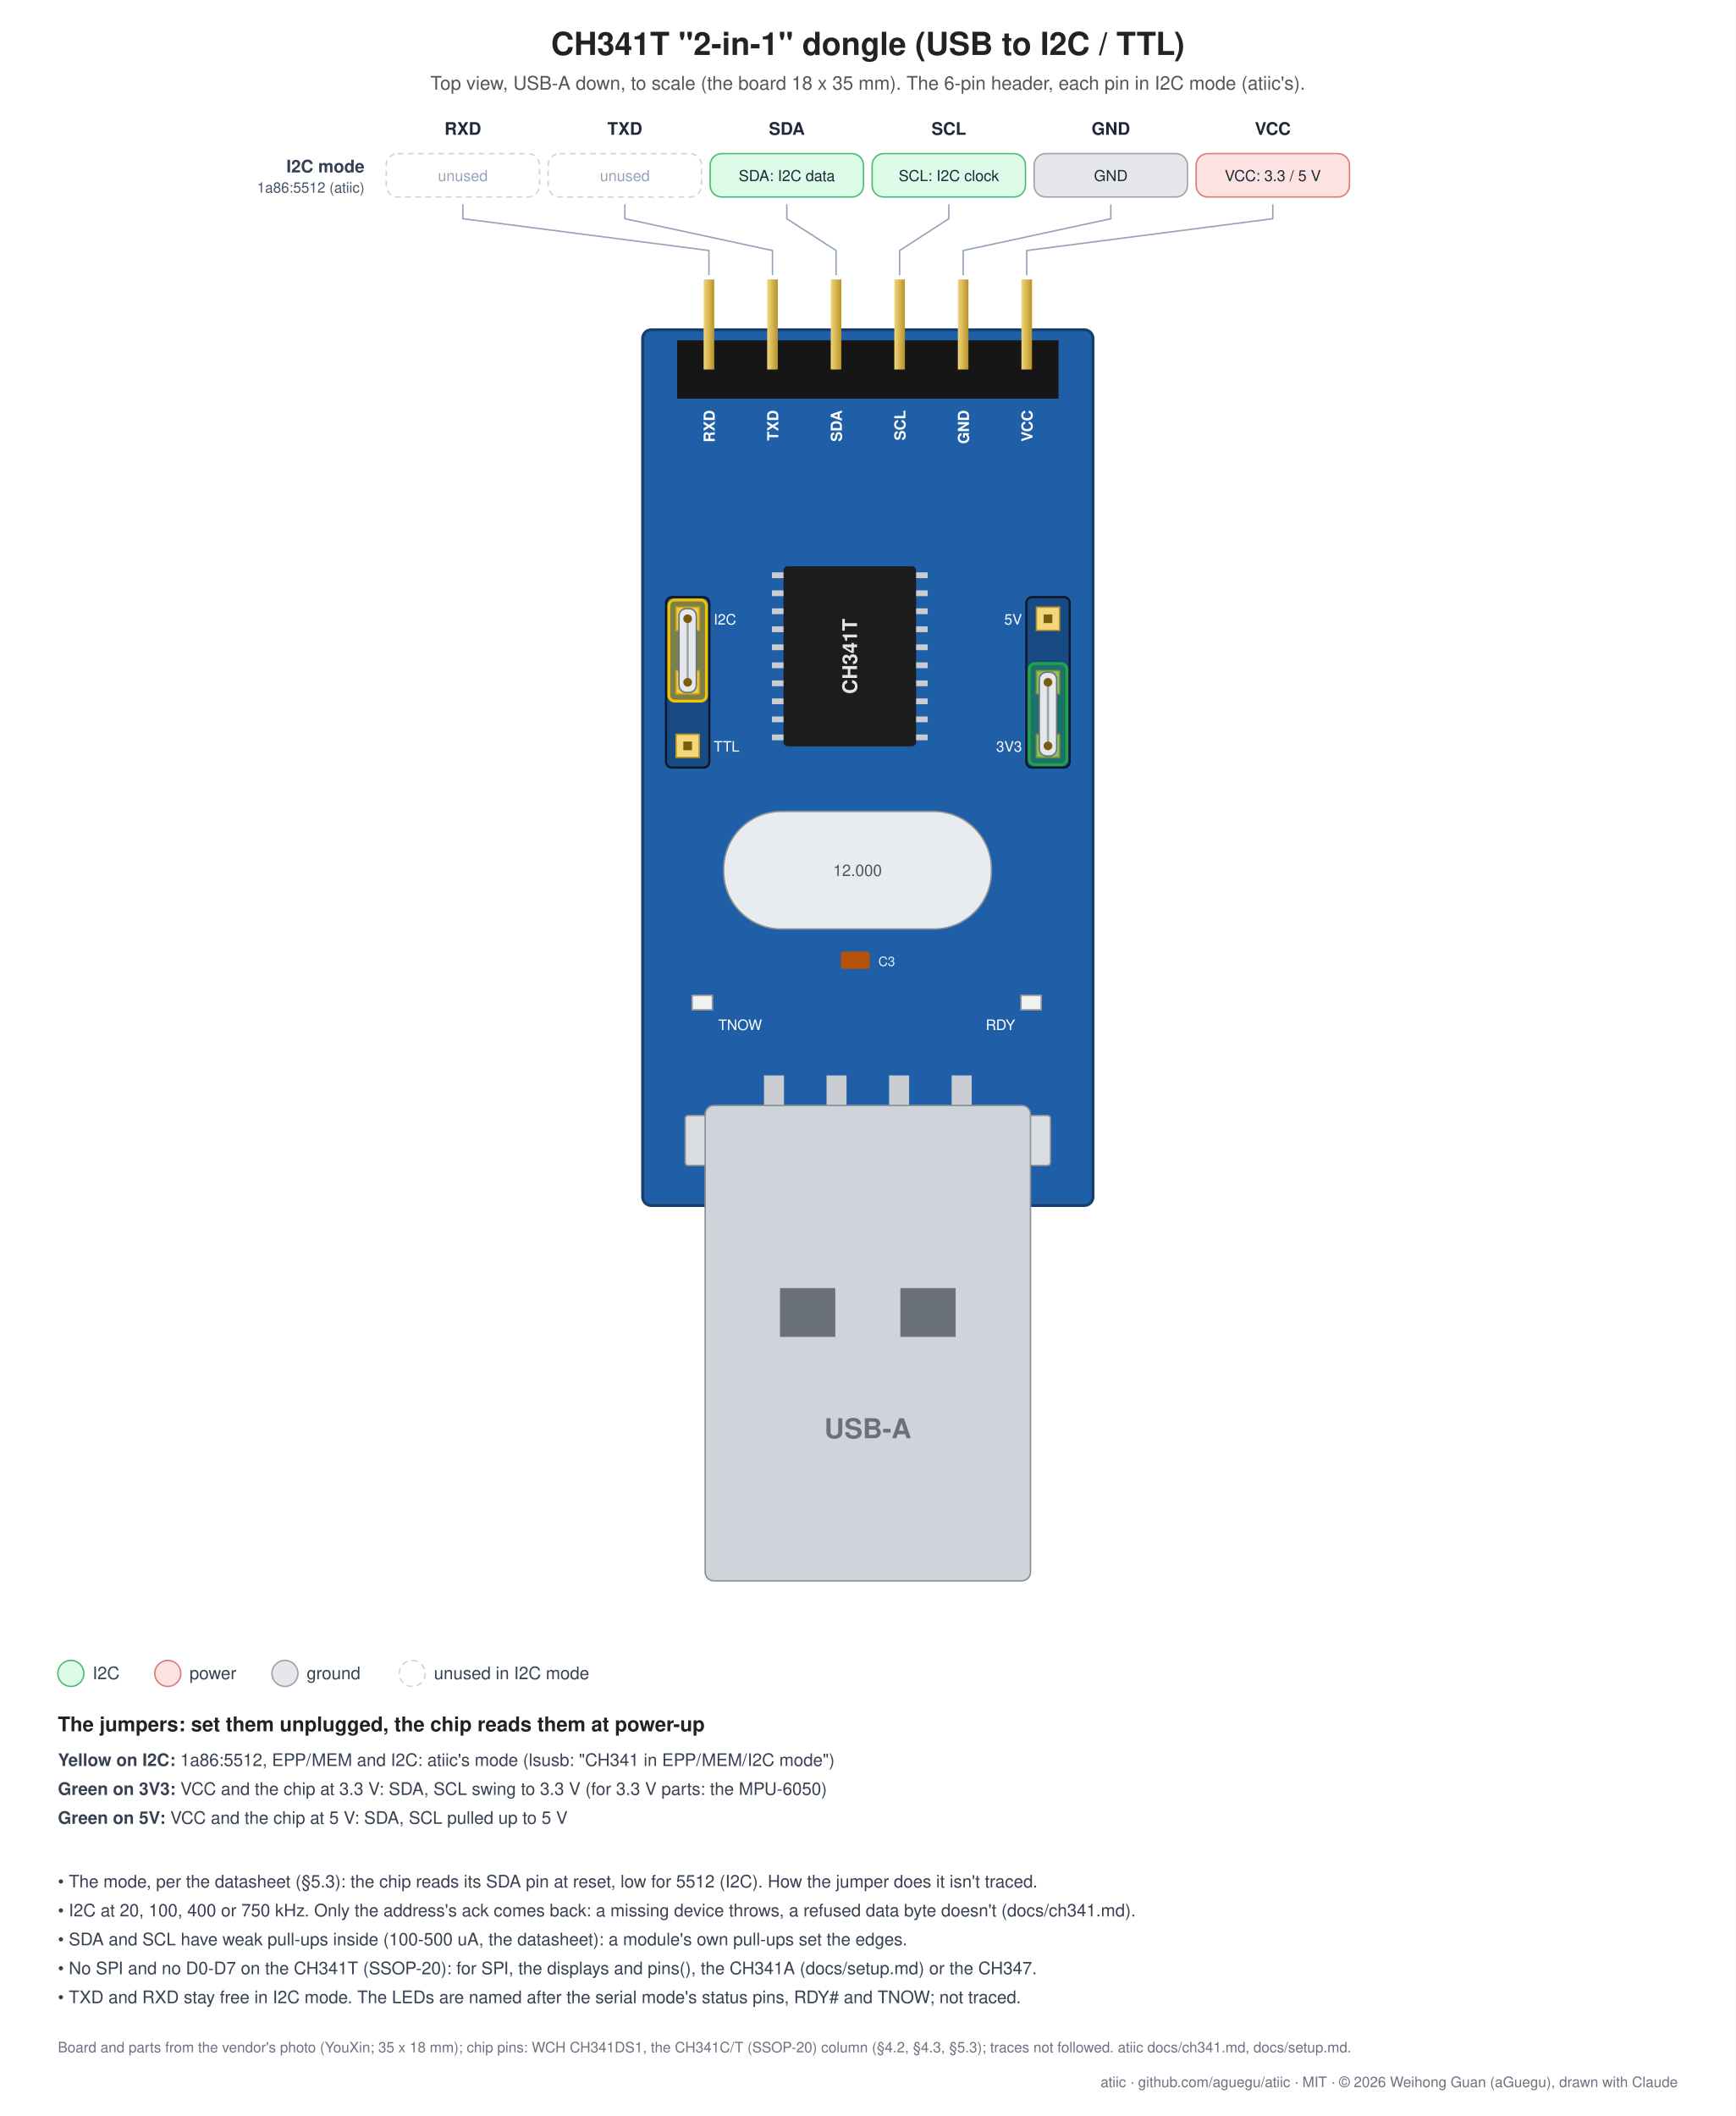
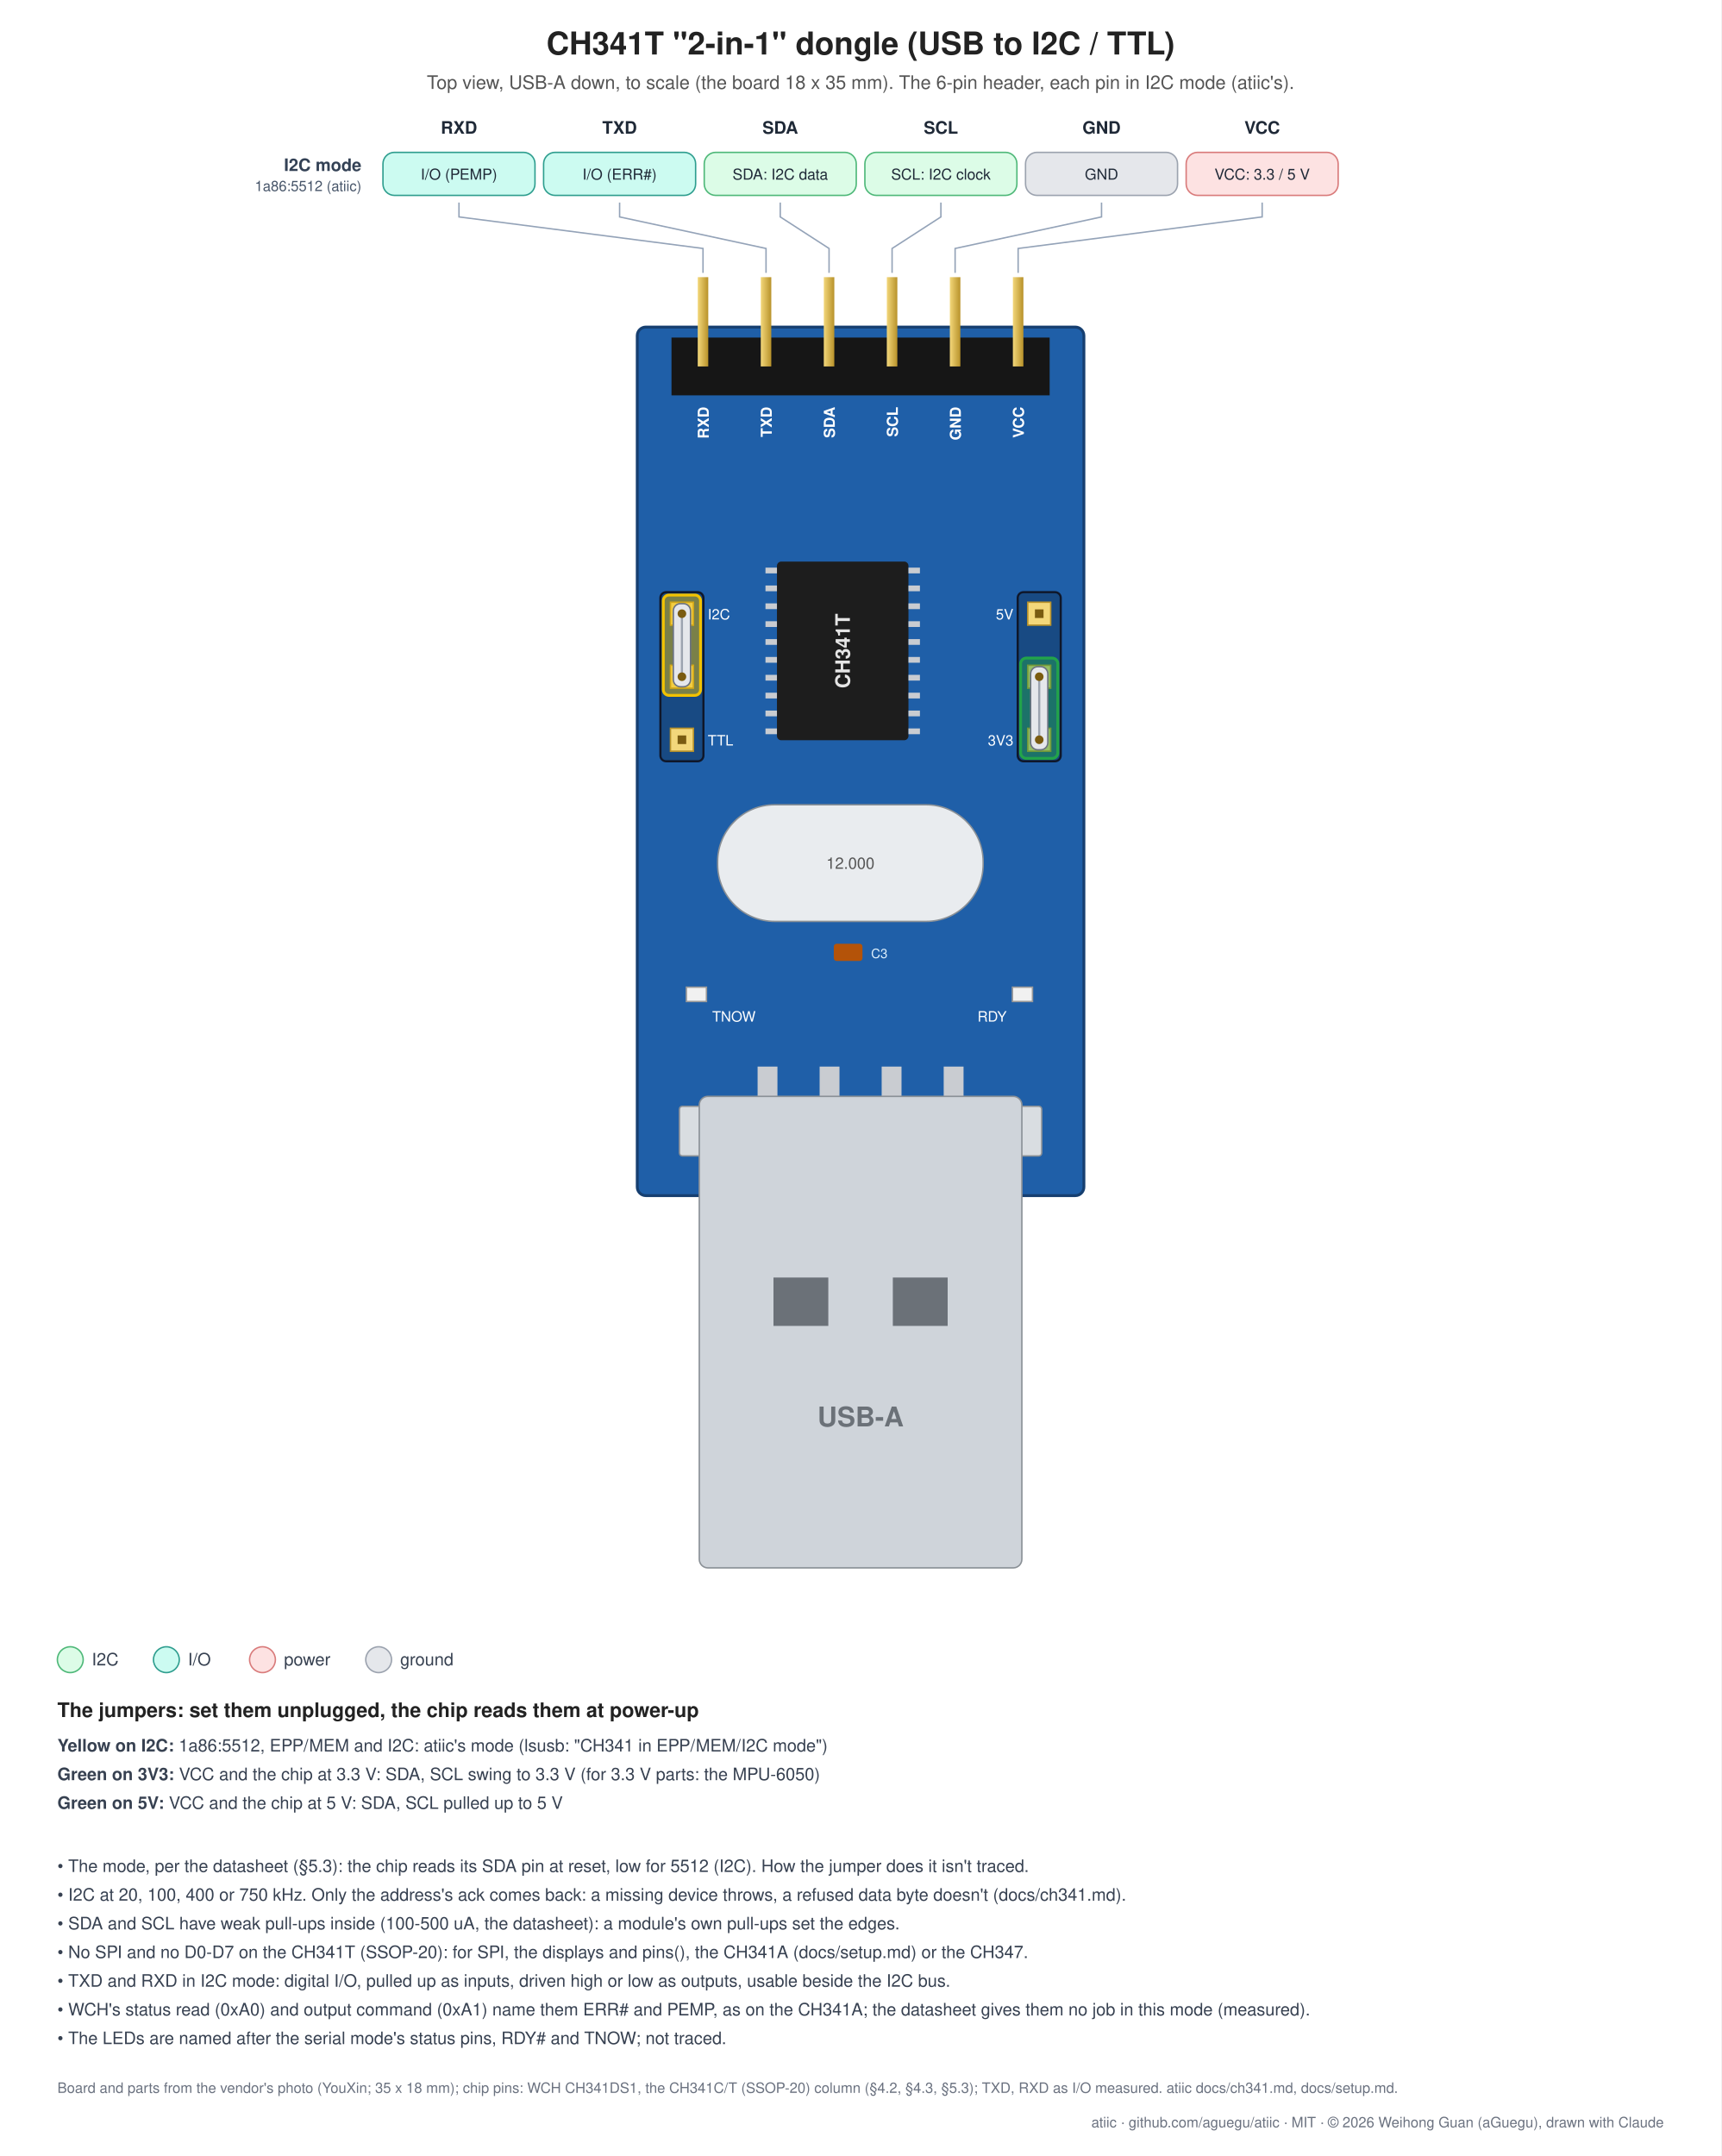
- <svg xmlns="http://www.w3.org/2000/svg" viewBox="0 0 1200 1463" width="1200" height="1463" font-family="Helvetica, Arial, sans-serif">
-   <rect width="1200" height="1463" fill="#ffffff" />
+ <svg xmlns="http://www.w3.org/2000/svg" viewBox="0 0 1200 1503" width="1200" height="1503" font-family="Helvetica, Arial, sans-serif">
+   <rect width="1200" height="1503" fill="#ffffff" />
  <text x="600.0" y="38" text-anchor="middle" font-size="22" font-weight="bold" fill="#222">CH341T "2-in-1" dongle (USB to I2C / TTL)</text>
  <text x="600.0" y="62" text-anchor="middle" font-size="13" fill="#555">Top view, USB-A down, to scale (the board 18 x 35 mm). The 6-pin header, each pin in I2C mode (atiic's).</text>
  <rect x="444.3" y="228" width="311.4" height="605.5" rx="6" fill="#1f5fa8" stroke="#163f70" stroke-width="2" />
  <text x="252.0" y="119.213" text-anchor="end" font-size="12" font-weight="bold" fill="#334155">I2C mode</text>
  <text x="252.0" y="133.213" text-anchor="end" font-size="10" fill="#475569">1a86:5512 (atiic)</text>
  <defs>
    <linearGradient id="pinv" x1="0" y1="0" x2="1" y2="0">
      <stop offset="0" stop-color="#f3d77a" />
      <stop offset="1" stop-color="#b8922a" />
    </linearGradient>
  </defs>
  <rect x="468.174" y="235.324" width="263.652" height="40.28" fill="#161616" />
  <rect x="486.483" y="193.213" width="7.324" height="62.251" fill="url(#pinv)" />
  <rect x="530.425" y="193.213" width="7.324" height="62.251" fill="url(#pinv)" />
  <rect x="574.367" y="193.213" width="7.324" height="62.251" fill="url(#pinv)" />
  <rect x="618.309" y="193.213" width="7.324" height="62.251" fill="url(#pinv)" />
  <rect x="662.251" y="193.213" width="7.324" height="62.251" fill="url(#pinv)" />
  <rect x="706.193" y="193.213" width="7.324" height="62.251" fill="url(#pinv)" />
  <text transform="translate(494.145 283.6038) rotate(-90)" text-anchor="end" font-size="10.5" font-weight="bold" fill="#fff">RXD</text>
  <text x="320.0" y="93.213" text-anchor="middle" font-size="12" font-weight="bold" fill="#1f2937">RXD</text>
  <path d="M320.0 141.213 L320.0 151.213 L490.145 173.213 L490.145 190.213" fill="none" stroke="#94a3b8" />
-   <rect x="267.0" y="106.213" width="106" height="30" rx="8" fill="#ffffff" stroke="#cbd5e1" stroke-dasharray="4 3" />
-   <text x="320.0" y="125.213" text-anchor="middle" font-size="10.5" fill="#94a3b8">unused</text>
+   <rect x="267.0" y="106.213" width="106" height="30" rx="8" fill="#ccfbf1" stroke="#2f9e8f" />
+   <text x="320.0" y="125.213" text-anchor="middle" font-size="10.5" fill="#1f2937">I/O (PEMP)</text>
  <text transform="translate(538.087 283.6038) rotate(-90)" text-anchor="end" font-size="10.5" font-weight="bold" fill="#fff">TXD</text>
  <text x="432.0" y="93.213" text-anchor="middle" font-size="12" font-weight="bold" fill="#1f2937">TXD</text>
  <path d="M432.0 141.213 L432.0 151.213 L534.087 173.213 L534.087 190.213" fill="none" stroke="#94a3b8" />
-   <rect x="379.0" y="106.213" width="106" height="30" rx="8" fill="#ffffff" stroke="#cbd5e1" stroke-dasharray="4 3" />
-   <text x="432.0" y="125.213" text-anchor="middle" font-size="10.5" fill="#94a3b8">unused</text>
+   <rect x="379.0" y="106.213" width="106" height="30" rx="8" fill="#ccfbf1" stroke="#2f9e8f" />
+   <text x="432.0" y="125.213" text-anchor="middle" font-size="10.5" fill="#1f2937">I/O (ERR#)</text>
  <text transform="translate(582.029 283.6038) rotate(-90)" text-anchor="end" font-size="10.5" font-weight="bold" fill="#fff">SDA</text>
  <text x="544.0" y="93.213" text-anchor="middle" font-size="12" font-weight="bold" fill="#1f2937">SDA</text>
  <path d="M544.0 141.213 L544.0 151.213 L578.029 173.213 L578.029 190.213" fill="none" stroke="#94a3b8" />
  <rect x="491.0" y="106.213" width="106" height="30" rx="8" fill="#dcfce7" stroke="#4fb879" />
  <text x="544.0" y="125.213" text-anchor="middle" font-size="10.5" fill="#1f2937">SDA: I2C data</text>
  <text transform="translate(625.971 283.6038) rotate(-90)" text-anchor="end" font-size="10.5" font-weight="bold" fill="#fff">SCL</text>
  <text x="656.0" y="93.213" text-anchor="middle" font-size="12" font-weight="bold" fill="#1f2937">SCL</text>
  <path d="M656.0 141.213 L656.0 151.213 L621.971 173.213 L621.971 190.213" fill="none" stroke="#94a3b8" />
  <rect x="603.0" y="106.213" width="106" height="30" rx="8" fill="#dcfce7" stroke="#4fb879" />
  <text x="656.0" y="125.213" text-anchor="middle" font-size="10.5" fill="#1f2937">SCL: I2C clock</text>
  <text transform="translate(669.913 283.6038) rotate(-90)" text-anchor="end" font-size="10.5" font-weight="bold" fill="#fff">GND</text>
  <text x="768.0" y="93.213" text-anchor="middle" font-size="12" font-weight="bold" fill="#1f2937">GND</text>
  <path d="M768.0 141.213 L768.0 151.213 L665.913 173.213 L665.913 190.213" fill="none" stroke="#94a3b8" />
  <rect x="715.0" y="106.213" width="106" height="30" rx="8" fill="#e5e7eb" stroke="#9ca3af" />
  <text x="768.0" y="125.213" text-anchor="middle" font-size="10.5" fill="#1f2937">GND</text>
  <text transform="translate(713.855 283.6038) rotate(-90)" text-anchor="end" font-size="10.5" font-weight="bold" fill="#fff">VCC</text>
  <text x="880.0" y="93.213" text-anchor="middle" font-size="12" font-weight="bold" fill="#1f2937">VCC</text>
  <path d="M880.0 141.213 L880.0 151.213 L709.855 173.213 L709.855 190.213" fill="none" stroke="#94a3b8" />
  <rect x="827.0" y="106.213" width="106" height="30" rx="8" fill="#fde2e2" stroke="#d97b7b" />
  <text x="880.0" y="125.213" text-anchor="middle" font-size="10.5" fill="#1f2937">VCC: 3.3 / 5 V</text>
  <rect x="541.699" y="391.485" width="91.69" height="124.56" rx="3" fill="#1d1d1d" />
  <rect x="533.699" y="395.713" width="8" height="4" fill="#c9ccd1" />
  <rect x="633.389" y="395.713" width="8" height="4" fill="#c9ccd1" />
  <rect x="533.699" y="408.169" width="8" height="4" fill="#c9ccd1" />
  <rect x="633.389" y="408.169" width="8" height="4" fill="#c9ccd1" />
  <rect x="533.699" y="420.625" width="8" height="4" fill="#c9ccd1" />
  <rect x="633.389" y="420.625" width="8" height="4" fill="#c9ccd1" />
  <rect x="533.699" y="433.081" width="8" height="4" fill="#c9ccd1" />
  <rect x="633.389" y="433.081" width="8" height="4" fill="#c9ccd1" />
  <rect x="533.699" y="445.537" width="8" height="4" fill="#c9ccd1" />
  <rect x="633.389" y="445.537" width="8" height="4" fill="#c9ccd1" />
  <rect x="533.699" y="457.993" width="8" height="4" fill="#c9ccd1" />
  <rect x="633.389" y="457.993" width="8" height="4" fill="#c9ccd1" />
  <rect x="533.699" y="470.449" width="8" height="4" fill="#c9ccd1" />
  <rect x="633.389" y="470.449" width="8" height="4" fill="#c9ccd1" />
  <rect x="533.699" y="482.905" width="8" height="4" fill="#c9ccd1" />
  <rect x="633.389" y="482.905" width="8" height="4" fill="#c9ccd1" />
  <rect x="533.699" y="495.361" width="8" height="4" fill="#c9ccd1" />
  <rect x="633.389" y="495.361" width="8" height="4" fill="#c9ccd1" />
  <rect x="533.699" y="507.817" width="8" height="4" fill="#c9ccd1" />
  <rect x="633.389" y="507.817" width="8" height="4" fill="#c9ccd1" />
  <text transform="translate(592.544 453.765) rotate(-90)" text-anchor="middle" font-size="14" font-weight="bold" fill="#e5e5e5">CH341T</text>
  <rect x="500.352" y="561.025" width="185.11" height="81.31" rx="39.79" fill="#e9ecef" stroke="#8a9096" />
  <text x="592.907" y="605.68" text-anchor="middle" font-size="11" fill="#555">12.000</text>
  <rect x="581.316" y="657.905" width="20" height="12" rx="2" fill="#b45309" />
  <text x="607.316" y="667.905" font-size="9" fill="#e0f2fe">C3</text>
  <rect x="460.44" y="412.815" width="30" height="117.884" rx="4" fill="#000" fill-opacity="0.22" stroke="#0f172a" stroke-width="1.5" />
  <rect x="467.44" y="419.815" width="16" height="16" fill="#f3d77a" stroke="#b8922a" />
  <rect x="472.44" y="424.815" width="6" height="6" fill="#7a5b10" />
  <rect x="467.44" y="463.757" width="16" height="16" fill="#f3d77a" stroke="#b8922a" />
  <rect x="472.44" y="468.757" width="6" height="6" fill="#7a5b10" />
  <rect x="467.44" y="507.699" width="16" height="16" fill="#f3d77a" stroke="#b8922a" />
  <rect x="472.44" y="512.699" width="6" height="6" fill="#7a5b10" />
  <rect x="462.44" y="414.815" width="26" height="69.942" rx="4" fill="#f2c200" fill-opacity="0.45" stroke="#f2c200" stroke-width="2" />
  <rect x="469.44" y="420.815" width="12" height="57.942" rx="5" fill="#e5e7eb" stroke="#6b7280" stroke-width="1" />
  <line x1="475.44" y1="425.815" x2="475.44" y2="473.757" stroke="#9ca3af" stroke-width="1.5" />
  <circle cx="475.44" cy="427.815" r="3" fill="#7a5b10" />
  <circle cx="475.44" cy="471.757" r="3" fill="#7a5b10" />
  <rect x="709.56" y="412.815" width="30" height="117.884" rx="4" fill="#000" fill-opacity="0.22" stroke="#0f172a" stroke-width="1.5" />
  <rect x="716.56" y="419.815" width="16" height="16" fill="#f3d77a" stroke="#b8922a" />
  <rect x="721.56" y="424.815" width="6" height="6" fill="#7a5b10" />
  <rect x="716.56" y="463.757" width="16" height="16" fill="#f3d77a" stroke="#b8922a" />
  <rect x="721.56" y="468.757" width="6" height="6" fill="#7a5b10" />
  <rect x="716.56" y="507.699" width="16" height="16" fill="#f3d77a" stroke="#b8922a" />
  <rect x="721.56" y="512.699" width="6" height="6" fill="#7a5b10" />
  <rect x="711.56" y="458.757" width="26" height="69.942" rx="4" fill="#22a34a" fill-opacity="0.45" stroke="#22a34a" stroke-width="2" />
  <rect x="718.56" y="464.757" width="12" height="57.942" rx="5" fill="#e5e7eb" stroke="#6b7280" stroke-width="1" />
  <line x1="724.56" y1="469.757" x2="724.56" y2="517.699" stroke="#9ca3af" stroke-width="1.5" />
  <circle cx="724.56" cy="471.757" r="3" fill="#7a5b10" />
  <circle cx="724.56" cy="515.699" r="3" fill="#7a5b10" />
  <text x="493.44" y="431.815" font-size="10" fill="#fff">I2C</text>
  <text x="493.44" y="519.699" font-size="10" fill="#fff">TTL</text>
  <text x="706.56" y="431.815" text-anchor="end" font-size="10" fill="#fff">5V</text>
  <text x="706.56" y="519.699" text-anchor="end" font-size="10" fill="#fff">3V3</text>
  <rect x="478.554" y="688.18" width="14" height="10" fill="#f1f1f1" stroke="#999" />
  <text x="496.554" y="712.18" text-anchor="start" font-size="10" fill="#fff">TNOW</text>
  <rect x="705.876" y="688.18" width="14" height="10" fill="#f1f1f1" stroke="#999" />
  <text x="701.876" y="712.18" text-anchor="end" font-size="10" fill="#fff">RDY</text>
  <rect x="528.205" y="743.54" width="13.84" height="22.76" fill="#c9ccd1" />
  <rect x="571.455" y="743.54" width="13.84" height="22.76" fill="#c9ccd1" />
  <rect x="614.705" y="743.54" width="13.84" height="22.76" fill="#c9ccd1" />
  <rect x="657.955" y="743.54" width="13.84" height="22.76" fill="#c9ccd1" />
  <rect x="473.71" y="771.22" width="17.3" height="34.6" rx="2" fill="#d9dde1" stroke="#8a9096" />
  <rect x="708.99" y="771.22" width="17.3" height="34.6" rx="2" fill="#d9dde1" stroke="#8a9096" />
  <rect x="487.55" y="764.3" width="224.9" height="328.7" rx="6" fill="#cfd4da" stroke="#8a9096" />
  <rect x="539.277" y="890.59" width="38.233" height="33.735" fill="#6b7178" />
  <rect x="622.49" y="890.59" width="38.233" height="33.735" fill="#6b7178" />
  <text x="600.0" y="994.39" text-anchor="middle" font-size="19.0" font-weight="bold" fill="#6b7178">USB-A</text>
  <rect x="40" y="1148.0" width="18" height="18" rx="9" fill="#dcfce7" stroke="#4fb879" />
  <text x="64" y="1161.0" font-size="12" fill="#374151">I2C</text>
-   <rect x="107" y="1148.0" width="18" height="18" rx="9" fill="#fde2e2" stroke="#d97b7b" />
-   <text x="131" y="1161.0" font-size="12" fill="#374151">power</text>
-   <rect x="188" y="1148.0" width="18" height="18" rx="9" fill="#e5e7eb" stroke="#9ca3af" />
-   <text x="212" y="1161.0" font-size="12" fill="#374151">ground</text>
-   <rect x="276" y="1148.0" width="18" height="18" rx="9" fill="#ffffff" stroke="#cbd5e1" stroke-dasharray="4 3" />
-   <text x="300" y="1161.0" font-size="12" fill="#374151">unused in I2C mode</text>
+   <rect x="107" y="1148.0" width="18" height="18" rx="9" fill="#ccfbf1" stroke="#2f9e8f" />
+   <text x="131" y="1161.0" font-size="12" fill="#374151">I/O</text>
+   <rect x="174" y="1148.0" width="18" height="18" rx="9" fill="#fde2e2" stroke="#d97b7b" />
+   <text x="198" y="1161.0" font-size="12" fill="#374151">power</text>
+   <rect x="255" y="1148.0" width="18" height="18" rx="9" fill="#e5e7eb" stroke="#9ca3af" />
+   <text x="279" y="1161.0" font-size="12" fill="#374151">ground</text>
  <text x="40" y="1197.0" font-size="14" font-weight="bold" fill="#222">The jumpers: set them unplugged, the chip reads them at power-up</text>
  <text x="40" y="1221.0" font-size="12" fill="#374151">
    <tspan font-weight="bold">Yellow on I2C:</tspan> 1a86:5512, EPP/MEM and I2C: atiic's mode (lsusb: "CH341 in EPP/MEM/I2C mode")</text>
  <text x="40" y="1241.0" font-size="12" fill="#374151">
    <tspan font-weight="bold">Green on 3V3:</tspan> VCC and the chip at 3.3 V: SDA, SCL swing to 3.3 V (for 3.3 V parts: the MPU-6050)</text>
  <text x="40" y="1261.0" font-size="12" fill="#374151">
    <tspan font-weight="bold">Green on 5V:</tspan> VCC and the chip at 5 V: SDA, SCL pulled up to 5 V</text>
  <text x="40" y="1305.0" font-size="12" fill="#374151">• The mode, per the datasheet (§5.3): the chip reads its SDA pin at reset, low for 5512 (I2C). How the jumper does it isn't traced.</text>
  <text x="40" y="1325.0" font-size="12" fill="#374151">• I2C at 20, 100, 400 or 750 kHz. Only the address's ack comes back: a missing device throws, a refused data byte doesn't (docs/ch341.md).</text>
  <text x="40" y="1345.0" font-size="12" fill="#374151">• SDA and SCL have weak pull-ups inside (100-500 uA, the datasheet): a module's own pull-ups set the edges.</text>
  <text x="40" y="1365.0" font-size="12" fill="#374151">• No SPI and no D0-D7 on the CH341T (SSOP-20): for SPI, the displays and pins(), the CH341A (docs/setup.md) or the CH347.</text>
-   <text x="40" y="1385.0" font-size="12" fill="#374151">• TXD and RXD stay free in I2C mode. The LEDs are named after the serial mode's status pins, RDY# and TNOW; not traced.</text>
-   <text x="40" y="1419.0" font-size="10" fill="#6b7280">Board and parts from the vendor's photo (YouXin; 35 x 18 mm); chip pins: WCH CH341DS1, the CH341C/T (SSOP-20) column (§4.2, §4.3, §5.3); traces not followed. atiic docs/ch341.md, docs/setup.md.</text>
-   <text x="1160" y="1443.0" text-anchor="end" font-size="10" fill="#6b7280">atiic · github.com/aguegu/atiic · MIT · © 2026 Weihong Guan (aGuegu), drawn with Claude</text>
+   <text x="40" y="1385.0" font-size="12" fill="#374151">• TXD and RXD in I2C mode: digital I/O, pulled up as inputs, driven high or low as outputs, usable beside the I2C bus.</text>
+   <text x="40" y="1405.0" font-size="12" fill="#374151">• WCH's status read (0xA0) and output command (0xA1) name them ERR# and PEMP, as on the CH341A; the datasheet gives them no job in this mode (measured).</text>
+   <text x="40" y="1425.0" font-size="12" fill="#374151">• The LEDs are named after the serial mode's status pins, RDY# and TNOW; not traced.</text>
+   <text x="40" y="1459.0" font-size="10" fill="#6b7280">Board and parts from the vendor's photo (YouXin; 35 x 18 mm); chip pins: WCH CH341DS1, the CH341C/T (SSOP-20) column (§4.2, §4.3, §5.3); TXD, RXD as I/O measured. atiic docs/ch341.md, docs/setup.md.</text>
+   <text x="1160" y="1483.0" text-anchor="end" font-size="10" fill="#6b7280">atiic · github.com/aguegu/atiic · MIT · © 2026 Weihong Guan (aGuegu), drawn with Claude</text>
</svg>
